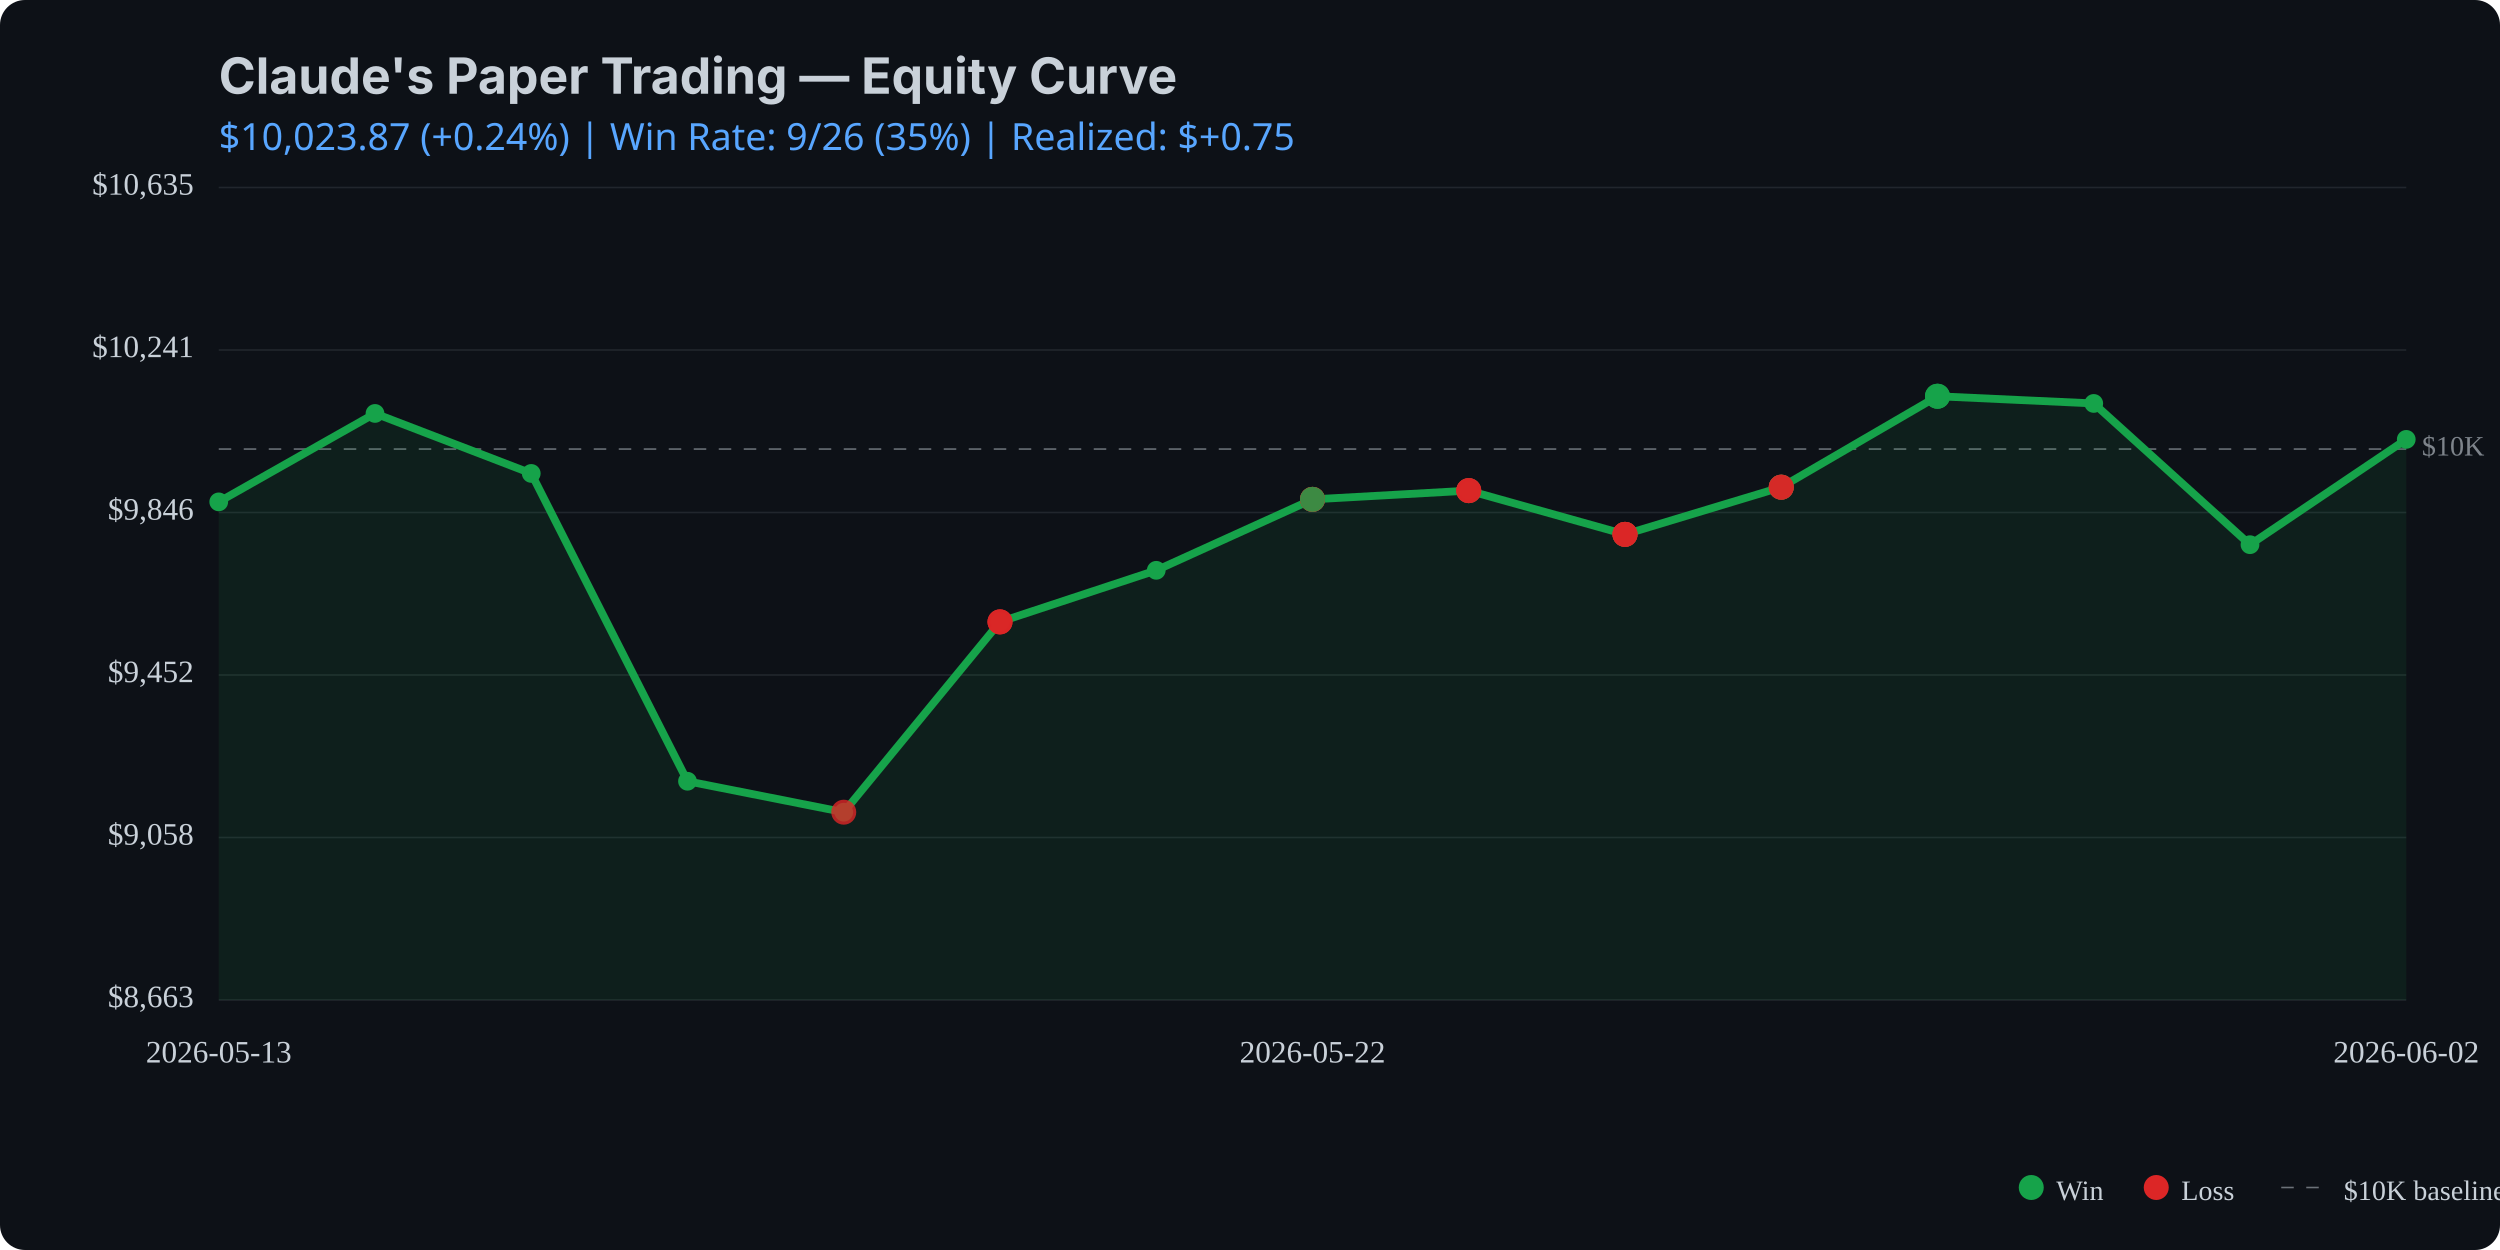
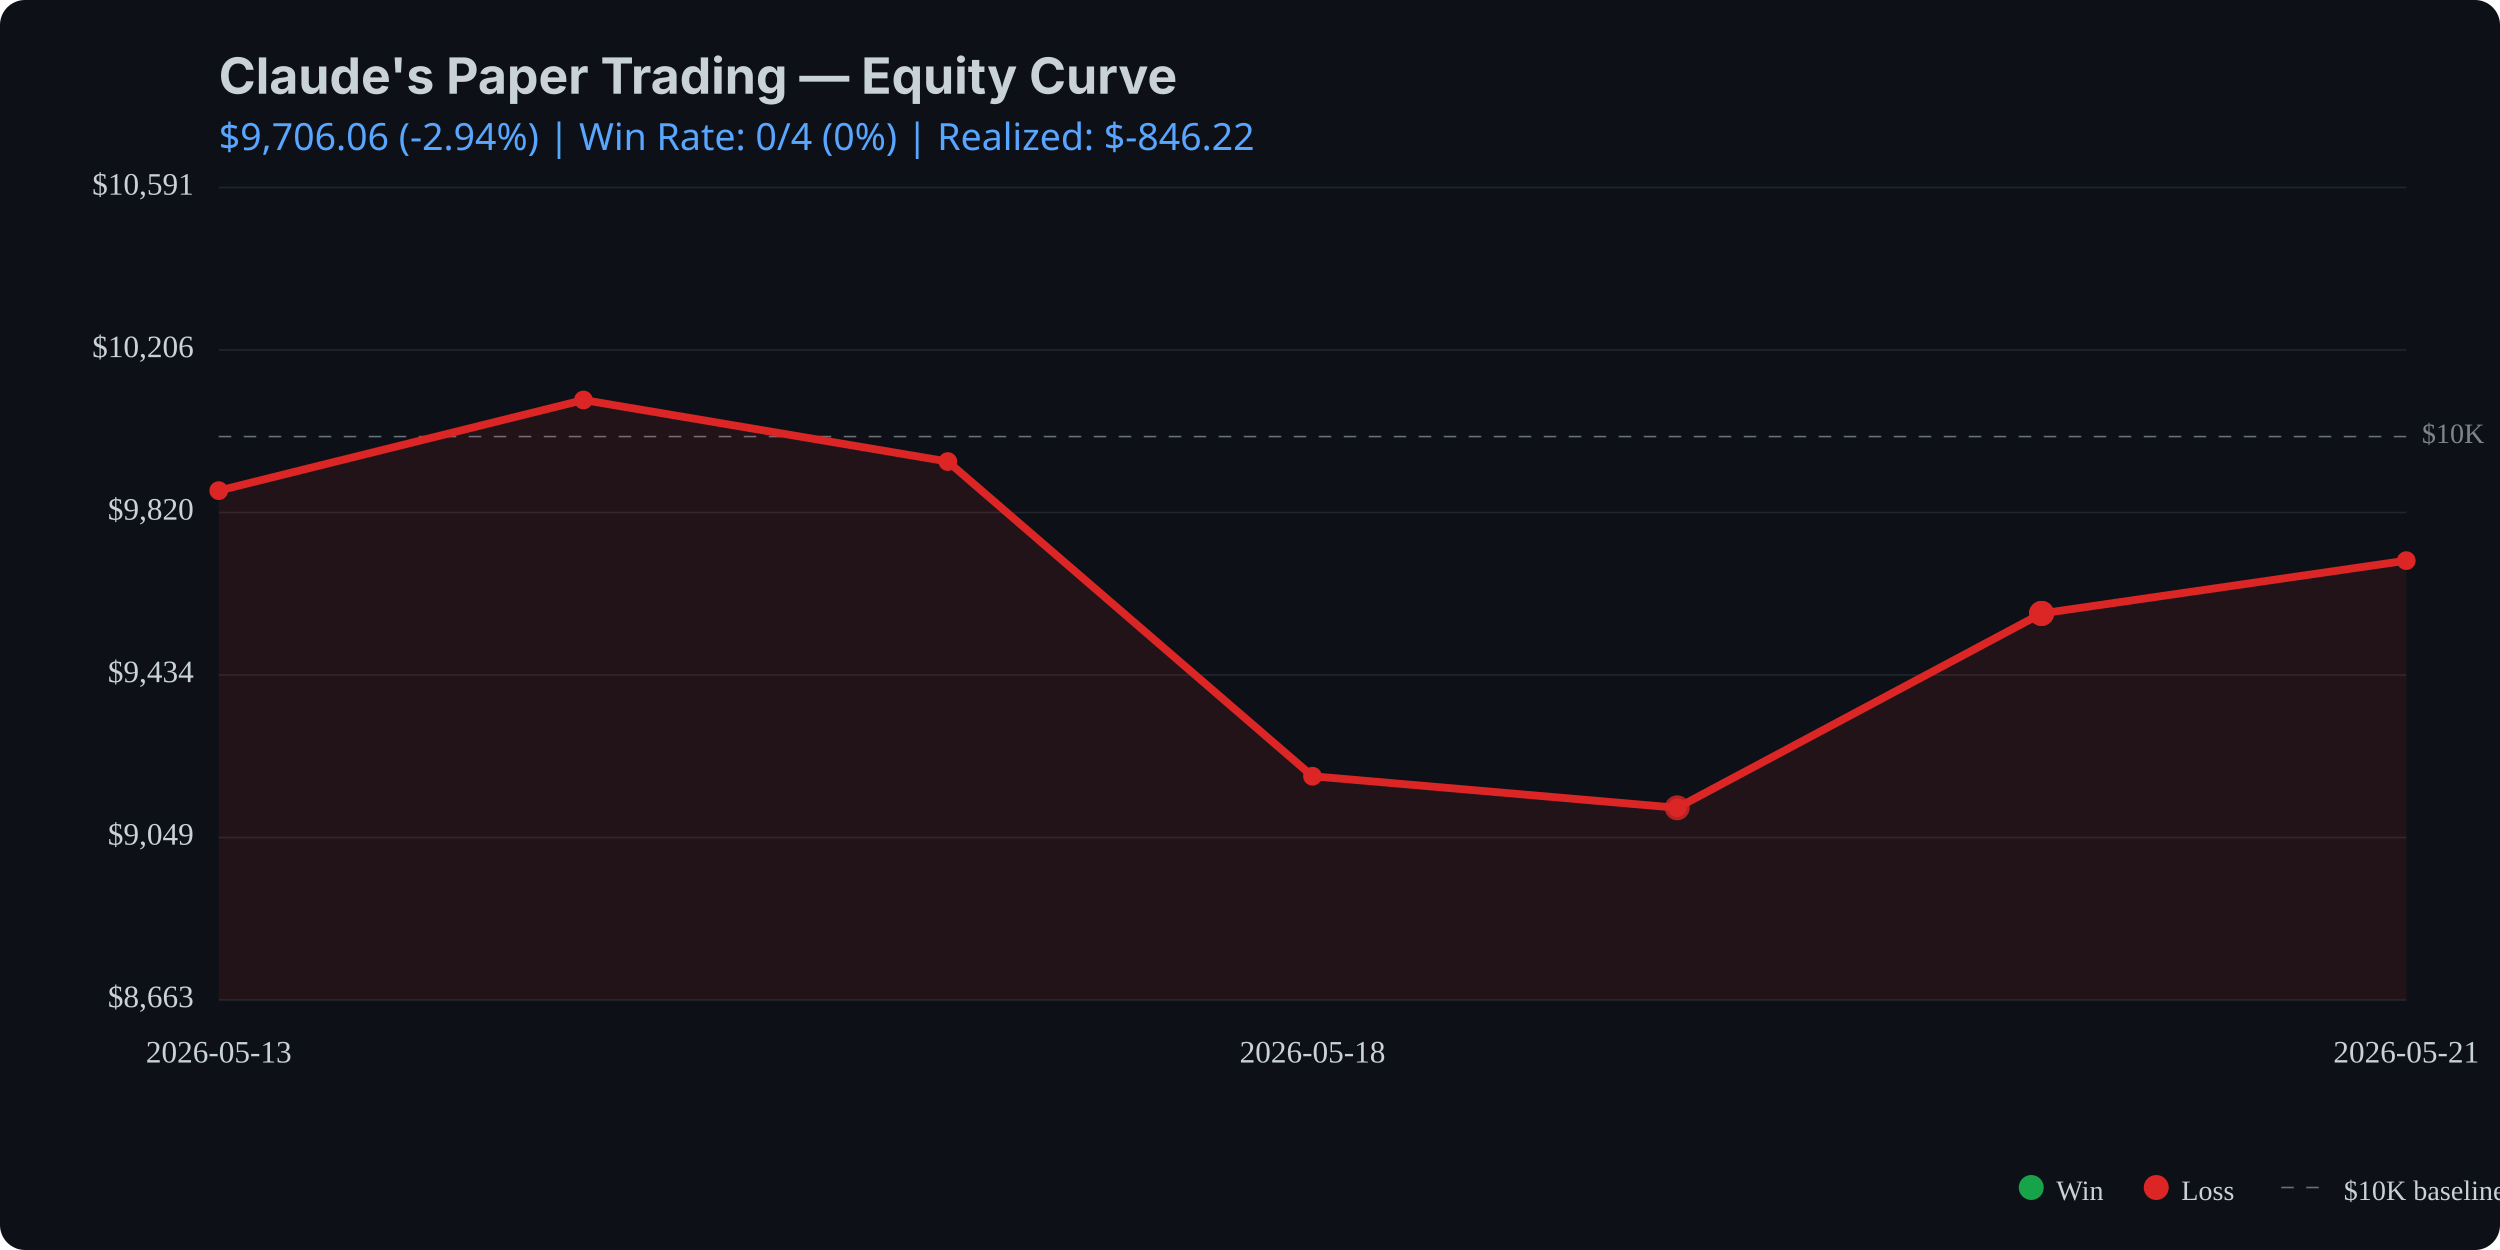
<svg xmlns="http://www.w3.org/2000/svg" viewBox="0 0 800 400" width="800" height="400">
  <rect width="800" height="400" fill="#0d1117" rx="8" />
  <text x="70" y="30" fill="#c9d1d9" font-family="system-ui, -apple-system, sans-serif" font-size="16" font-weight="bold">Claude's Paper Trading — Equity Curve</text>
  <text x="70" y="48" fill="#58a6ff" font-family="system-ui, sans-serif" font-size="12">
-     $10,023.87 (+0.24%) | Win Rate: 9/26 (35%) | Realized: $+0.75
+     $9,706.06 (-2.94%) | Win Rate: 0/4 (0%) | Realized: $-846.22
  </text>
  <line x1="70" y1="320.0" x2="770" y2="320.0" stroke="#21262d" stroke-width="0.5" />
  <line x1="70" y1="268.0" x2="770" y2="268.0" stroke="#21262d" stroke-width="0.5" />
  <line x1="70" y1="216.0" x2="770" y2="216.0" stroke="#21262d" stroke-width="0.5" />
  <line x1="70" y1="164.0" x2="770" y2="164.0" stroke="#21262d" stroke-width="0.5" />
  <line x1="70" y1="112.0" x2="770" y2="112.0" stroke="#21262d" stroke-width="0.5" />
  <line x1="70" y1="60.0" x2="770" y2="60.0" stroke="#21262d" stroke-width="0.5" />
-   <line x1="70" y1="143.7" x2="770" y2="143.7" stroke="#c9d1d9" stroke-width="0.5" stroke-dasharray="4,4" opacity="0.5" />
-   <text x="775" y="143.7" fill="#c9d1d9" font-size="9" opacity="0.6" dominant-baseline="middle">$10K</text>
-   <path d="M 70.0 160.6 L 120.0 132.3 L 170.0 151.5 L 220.0 250.0 L 270.0 259.9 L 320.0 199.0 L 370.0 182.5 L 420.0 159.8 L 470.0 157.0 L 520.0 171.0 L 570.0 155.9 L 620.0 126.8 L 670.0 129.1 L 720.0 174.3 L 770.0 140.6 L 770.0 320.0 L 70.0 320.0 Z" fill="#16a34a" opacity="0.1" />
-   <path d="M 70.0 160.6 L 120.0 132.3 L 170.0 151.5 L 220.0 250.0 L 270.0 259.9 L 320.0 199.0 L 370.0 182.5 L 420.0 159.8 L 470.0 157.0 L 520.0 171.0 L 570.0 155.9 L 620.0 126.8 L 670.0 129.1 L 720.0 174.3 L 770.0 140.6" fill="none" stroke="#16a34a" stroke-width="2.5" stroke-linecap="round" stroke-linejoin="round" />
-   <circle cx="70.0" cy="160.6" r="3" fill="#16a34a" />
-   <circle cx="120.0" cy="132.3" r="3" fill="#16a34a" />
-   <circle cx="170.0" cy="151.5" r="3" fill="#16a34a" />
-   <circle cx="220.0" cy="250.0" r="3" fill="#16a34a" />
-   <circle cx="270.0" cy="259.9" r="3" fill="#16a34a" />
-   <circle cx="320.0" cy="199.0" r="3" fill="#16a34a" />
-   <circle cx="370.0" cy="182.5" r="3" fill="#16a34a" />
-   <circle cx="420.0" cy="159.8" r="3" fill="#16a34a" />
-   <circle cx="470.0" cy="157.0" r="3" fill="#16a34a" />
-   <circle cx="520.0" cy="171.0" r="3" fill="#16a34a" />
-   <circle cx="570.0" cy="155.9" r="3" fill="#16a34a" />
-   <circle cx="620.0" cy="126.8" r="3" fill="#16a34a" />
-   <circle cx="670.0" cy="129.1" r="3" fill="#16a34a" />
-   <circle cx="720.0" cy="174.3" r="3" fill="#16a34a" />
-   <circle cx="770.0" cy="140.6" r="3" fill="#16a34a" />
-   <circle cx="270.0" cy="259.9" r="4" fill="#dc2626" opacity="0.8" />
-   <circle cx="320.0" cy="199.0" r="4" fill="#dc2626" opacity="0.8" />
-   <circle cx="320.0" cy="199.0" r="4" fill="#dc2626" opacity="0.8" />
-   <circle cx="320.0" cy="199.0" r="4" fill="#dc2626" opacity="0.8" />
-   <circle cx="420.0" cy="159.8" r="4" fill="#dc2626" opacity="0.8" />
-   <circle cx="420.0" cy="159.8" r="4" fill="#16a34a" opacity="0.8" />
-   <circle cx="420.0" cy="159.8" r="4" fill="#dc2626" opacity="0.8" />
-   <circle cx="420.0" cy="159.8" r="4" fill="#dc2626" opacity="0.8" />
-   <circle cx="420.0" cy="159.8" r="4" fill="#16a34a" opacity="0.8" />
-   <circle cx="470.0" cy="157.0" r="4" fill="#16a34a" opacity="0.8" />
-   <circle cx="470.0" cy="157.0" r="4" fill="#dc2626" opacity="0.8" />
-   <circle cx="470.0" cy="157.0" r="4" fill="#dc2626" opacity="0.8" />
-   <circle cx="470.0" cy="157.0" r="4" fill="#dc2626" opacity="0.8" />
-   <circle cx="520.0" cy="171.0" r="4" fill="#dc2626" opacity="0.8" />
-   <circle cx="520.0" cy="171.0" r="4" fill="#16a34a" opacity="0.8" />
-   <circle cx="520.0" cy="171.0" r="4" fill="#dc2626" opacity="0.8" />
-   <circle cx="520.0" cy="171.0" r="4" fill="#dc2626" opacity="0.8" />
-   <circle cx="520.0" cy="171.0" r="4" fill="#dc2626" opacity="0.8" />
-   <circle cx="570.0" cy="155.9" r="4" fill="#16a34a" opacity="0.8" />
-   <circle cx="570.0" cy="155.9" r="4" fill="#dc2626" opacity="0.8" />
-   <circle cx="570.0" cy="155.9" r="4" fill="#16a34a" opacity="0.8" />
-   <circle cx="570.0" cy="155.9" r="4" fill="#dc2626" opacity="0.8" />
-   <circle cx="570.0" cy="155.9" r="4" fill="#dc2626" opacity="0.8" />
-   <circle cx="620.0" cy="126.8" r="4" fill="#16a34a" opacity="0.8" />
-   <circle cx="620.0" cy="126.8" r="4" fill="#16a34a" opacity="0.8" />
-   <circle cx="620.0" cy="126.8" r="4" fill="#16a34a" opacity="0.8" />
+   <line x1="70" y1="139.7" x2="770" y2="139.7" stroke="#c9d1d9" stroke-width="0.5" stroke-dasharray="4,4" opacity="0.5" />
+   <text x="775" y="139.7" fill="#c9d1d9" font-size="9" opacity="0.6" dominant-baseline="middle">$10K</text>
+   <path d="M 70.0 157.0 L 186.7 128.0 L 303.3 147.7 L 420.0 248.4 L 536.7 258.5 L 653.3 196.3 L 770.0 179.4 L 770.0 320.0 L 70.0 320.0 Z" fill="#dc2626" opacity="0.1" />
+   <path d="M 70.0 157.0 L 186.7 128.0 L 303.3 147.7 L 420.0 248.4 L 536.7 258.5 L 653.3 196.3 L 770.0 179.4" fill="none" stroke="#dc2626" stroke-width="2.5" stroke-linecap="round" stroke-linejoin="round" />
+   <circle cx="70.0" cy="157.0" r="3" fill="#dc2626" />
+   <circle cx="186.7" cy="128.0" r="3" fill="#dc2626" />
+   <circle cx="303.3" cy="147.7" r="3" fill="#dc2626" />
+   <circle cx="420.0" cy="248.4" r="3" fill="#dc2626" />
+   <circle cx="536.7" cy="258.5" r="3" fill="#dc2626" />
+   <circle cx="653.3" cy="196.3" r="3" fill="#dc2626" />
+   <circle cx="770.0" cy="179.4" r="3" fill="#dc2626" />
+   <circle cx="536.7" cy="258.5" r="4" fill="#dc2626" opacity="0.8" />
+   <circle cx="653.3" cy="196.3" r="4" fill="#dc2626" opacity="0.8" />
+   <circle cx="653.3" cy="196.3" r="4" fill="#dc2626" opacity="0.8" />
+   <circle cx="653.3" cy="196.3" r="4" fill="#dc2626" opacity="0.8" />
  <text x="62" y="320.0" fill="#c9d1d9" font-size="10" text-anchor="end" dominant-baseline="middle">$8,663</text>
-   <text x="62" y="268.0" fill="#c9d1d9" font-size="10" text-anchor="end" dominant-baseline="middle">$9,058</text>
-   <text x="62" y="216.0" fill="#c9d1d9" font-size="10" text-anchor="end" dominant-baseline="middle">$9,452</text>
-   <text x="62" y="164.0" fill="#c9d1d9" font-size="10" text-anchor="end" dominant-baseline="middle">$9,846</text>
-   <text x="62" y="112.0" fill="#c9d1d9" font-size="10" text-anchor="end" dominant-baseline="middle">$10,241</text>
-   <text x="62" y="60.0" fill="#c9d1d9" font-size="10" text-anchor="end" dominant-baseline="middle">$10,635</text>
+   <text x="62" y="268.0" fill="#c9d1d9" font-size="10" text-anchor="end" dominant-baseline="middle">$9,049</text>
+   <text x="62" y="216.0" fill="#c9d1d9" font-size="10" text-anchor="end" dominant-baseline="middle">$9,434</text>
+   <text x="62" y="164.0" fill="#c9d1d9" font-size="10" text-anchor="end" dominant-baseline="middle">$9,820</text>
+   <text x="62" y="112.0" fill="#c9d1d9" font-size="10" text-anchor="end" dominant-baseline="middle">$10,206</text>
+   <text x="62" y="60.0" fill="#c9d1d9" font-size="10" text-anchor="end" dominant-baseline="middle">$10,591</text>
  <text x="70.0" y="340" fill="#c9d1d9" font-size="10" text-anchor="middle">2026-05-13</text>
-   <text x="420.0" y="340" fill="#c9d1d9" font-size="10" text-anchor="middle">2026-05-22</text>
-   <text x="770.0" y="340" fill="#c9d1d9" font-size="10" text-anchor="middle">2026-06-02</text>
+   <text x="420.0" y="340" fill="#c9d1d9" font-size="10" text-anchor="middle">2026-05-18</text>
+   <text x="770.0" y="340" fill="#c9d1d9" font-size="10" text-anchor="middle">2026-05-21</text>
  <circle cx="650" cy="380" r="4" fill="#16a34a" />
  <text x="658" y="384" fill="#c9d1d9" font-size="9">Win</text>
  <circle cx="690" cy="380" r="4" fill="#dc2626" />
  <text x="698" y="384" fill="#c9d1d9" font-size="9">Loss</text>
  <line x1="730" y1="380" x2="745" y2="380" stroke="#c9d1d9" stroke-width="0.5" stroke-dasharray="4,4" opacity="0.5" />
  <text x="750" y="384" fill="#c9d1d9" font-size="9">$10K baseline</text>
</svg>
